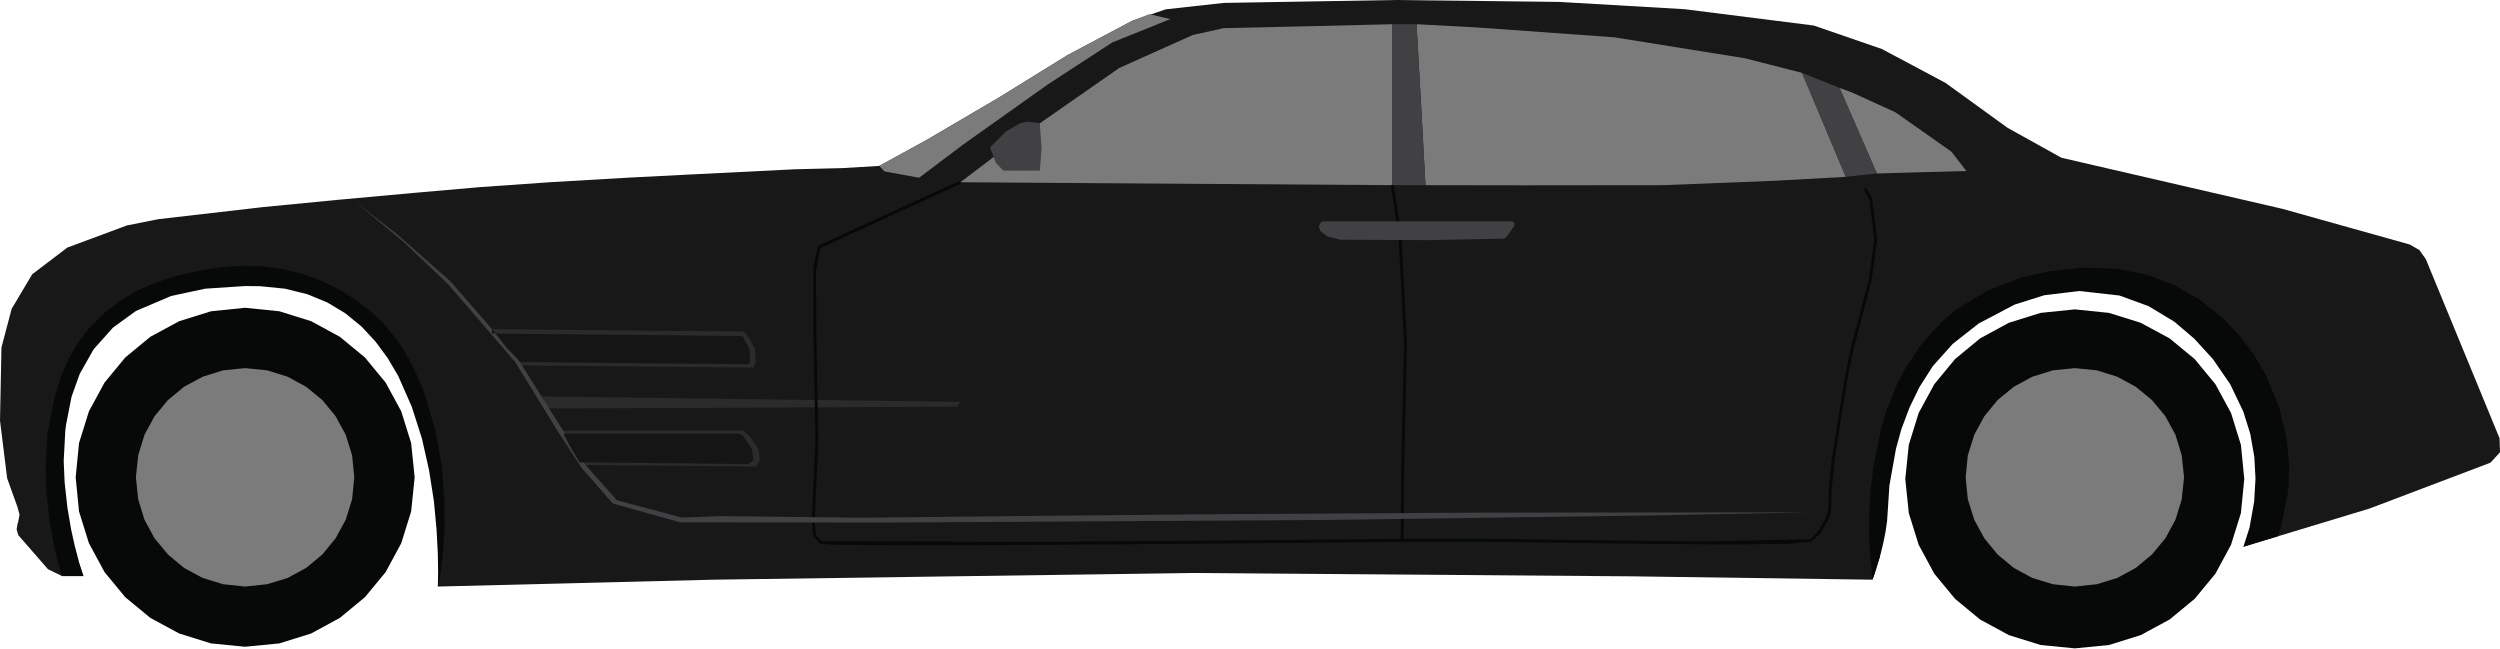
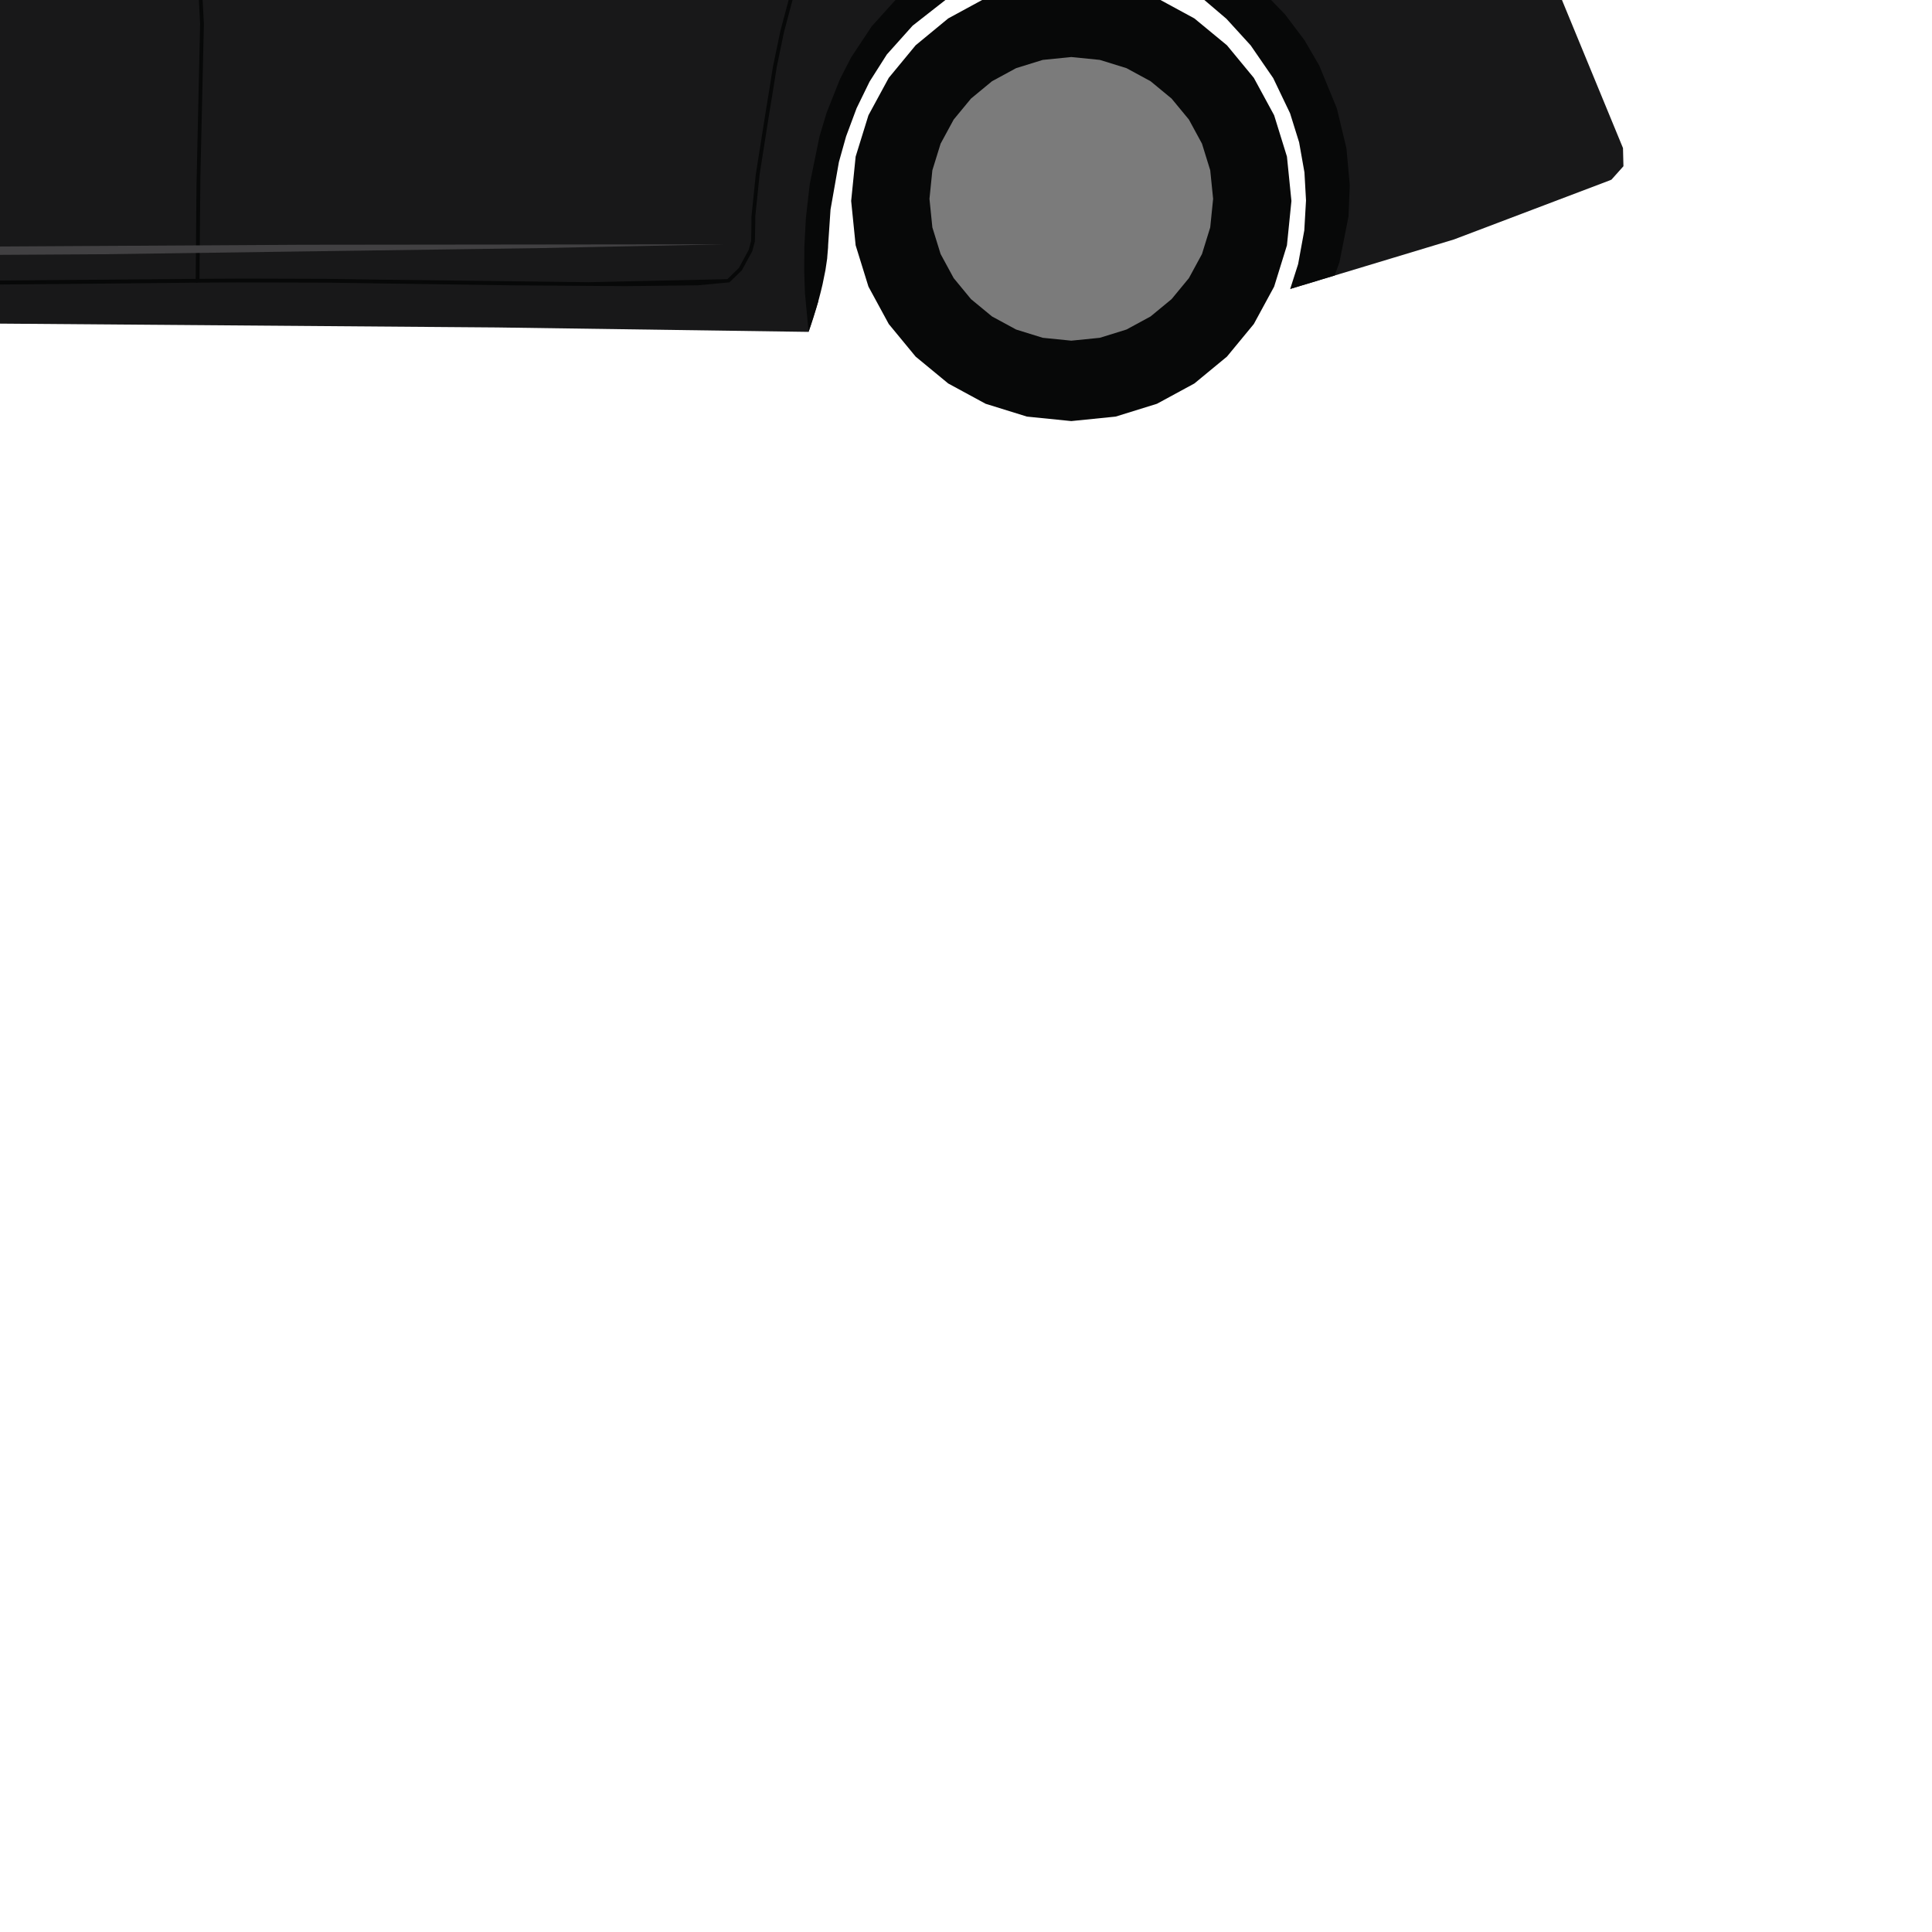
- <svg xmlns="http://www.w3.org/2000/svg" version="1.1" id="Layer_1" x="0px" y="0px" viewBox="0 0 1714.7 444.7" enable-background="new 0 0 1714.7 444.7" xml:space="preserve">
-   <g id="XMLID_3_">
-     <polygon id="XMLID_58_" fill="#181819" points="57.2,395.1 49.8,395.1 42.5,395.1 32.9,390.4 12.5,367 11.4,363 12.1,359    12.2,358.7 12.4,358.4 13.4,353 12,347.8 4.9,328 0,288.5 1,238.3 8,211.8 22.1,188.1 46.2,169.8 87.1,154.6 108.8,150.3    180.8,142 232.3,137 283.9,132.3 329.7,128.3 378.4,124.9 431.7,121.8 471,119.8 545,116.1 577.7,115.3 603.1,113.8 635.7,95.9    685.3,66.8 732.2,37.8 776.5,14.3 799.5,6.4 839.3,2 956.9,0 1069.2,1.3 1155.3,6.3 1244,17.5 1290.7,33.6 1334.3,56.8 1377,87.7    1413.9,108.2 1565.3,143.2 1652.8,167.7 1659.4,171.5 1663.8,177.7 1689.1,239.1 1714.4,300.6 1714.7,310.2 1708.3,317.2    1707.9,317.4 1707.5,317.6 1625.2,348.8 1538.7,375 1557.4,351.9 1555.4,332.9 1550.7,289.1 1533.2,253.9 1517.9,231.9    1486.2,207.9 1442.7,192.9 1401.2,197.4 1355.4,215.9 1325.2,239.6 1305.7,268.6 1296.7,307.6 1290.4,352.1 1289.4,381.8    1284.3,397.6 1119.9,395.3 817,393 489.4,397.6 300.3,402.3 302.7,368.4 294.9,302.4 278.4,252.5 244.9,213.1 205.4,194.1    178.7,190.6 131.4,192.4 80.4,214.4 49.4,251.1 45,292 38.7,342.8 57.2,395.1  " />
-     <polygon id="XMLID_57_" fill="#070808" points="1561.5,369.7 1564.7,360.8 1569.5,336.6 1570.1,320.1 1568.4,300.7 1563.3,279.6    1554,257 1546.2,243.6 1536,230 1524,217.6 1508.9,205.6 1491.2,195.5 1472.7,188.5 1451.7,184.3 1427.7,183.6 1405.2,186.1    1386.2,190.5 1363.3,199.2 1341.4,212.6 1331.1,221.3 1317.7,236.3 1306.8,252.6 1300.9,264.1 1293.8,281.9 1290.1,294.4    1285,319.6 1282.9,337.6 1282.1,352.6 1282,365.6 1282.4,377.1 1284.3,397.6 1285.6,394.1 1286.9,390.1 1288.4,385 1289.8,380.3    1290.7,376.6 1291.7,372.5 1293.2,365 1294.1,358.9 1294.3,357.5 1294.4,356 1294.5,354.6 1294.6,353.2 1294.7,351.6 1295.9,333    1300.4,307.9 1304.1,294.4 1309.7,279.5 1316.5,265.5 1325.7,251.1 1339.3,235.9 1357.1,221.9 1381.8,208.9 1402.1,202.5    1426.1,199.6 1453.7,202.7 1473.7,210 1491.4,220.7 1505,232.3 1517.8,246.3 1529.7,263.6 1538.6,282.2 1543.4,297.5 1546.2,313.4    1547,328.2 1546.1,344 1542.9,361.9 1538.7,375 1544.2,373.3 1550,371.5 1556,369.7 1562.1,367.9 1561.5,369.7 1561.5,369.7    1561.5,369.7 1561.5,369.7  " />
-     <polygon id="XMLID_56_" fill="#070808" points="300.3,402.3 300.9,400.1 302.3,392.2 303.8,379.3 304.9,362.5 304.8,342.4 303,320    298.8,296 291.7,271.4 288.1,262.2 284.4,254 280.7,246.6 276.8,240 272.9,234.2 269,229 265.1,224.3 261.2,220.1 259,218    255.9,215.2 252,211.8 247.1,208 241.4,204 234.9,199.9 227.4,195.9 219.2,192.1 205.8,187.4 192.9,184.4 180.7,182.8 169.5,182.3    159.3,182.6 150.4,183.5 143,184.6 137.2,185.6 130.3,187 122.1,188.9 112.8,191.7 102.7,195.4 92.2,200.4 81.5,206.9 71.1,215    61.2,225.1 55.6,232.2 51,239.2 47.2,246.1 44.1,252.8 41.6,259.2 39.6,265.2 38,270.7 36.7,275.6 32.6,297.5 31.3,318.8 31.9,339    34,357.2 36.7,372.6 39.5,384.6 41.6,392.4 42.5,395.1 42.5,395.1 42.5,395.1 42.5,395.1 42.5,395.1 42.5,395.1 42.5,395.1    42.5,395.1 42.5,395.1 44.3,395.1 46.2,395.1 48,395.1 49.8,395.1 51.7,395.1 53.5,395.1 55.3,395.1 57.2,395.1 54.4,386.3    51.2,374.1 48.8,363.2 46.2,347.9 44.3,330.6 43.7,316 44.9,293.3 49.1,272 54.7,256.4 64.2,239.6 77.5,224.7 93.2,213.3    117.4,203 140.8,198 168.1,196.2 178.3,196.3 195.4,198 210.8,201.8 224.6,207.5 237,215 247.9,223.9 257.5,234.2 265.9,245.6    273.2,258 282.4,278.9 289.4,300.8 294.3,322.6 297.6,343.7 299.4,363 300.3,379.8 300.5,393.2 300.3,402.3  " />
-     <polygon id="XMLID_55_" fill="#2B2B2B" points="337.4,225.7 423.9,226.6 510.4,227.4 513.1,230.8 517.9,239.4 518.3,248.3    516.7,252.1 436.8,251.4 356.9,250.6 347.2,238.2 337.4,225.7  " />
-     <polygon id="XMLID_54_" fill="#2B2B2B" points="384.5,295.4 447,295.4 509.5,295.4 514.4,299.3 520.3,308.3 521.1,315.8 518.5,320    458.5,319.4 398.5,318.9 391.5,307.1 384.5,295.4  " />
-     <polygon id="XMLID_53_" fill="#2B2B2B" points="370.4,271.9 514.5,273.8 658.7,275.6 657.5,277.3 656.4,278.9 515.9,279.6    375.4,280.2 372.9,276.1 370.4,271.9  " />
-     <polygon id="XMLID_52_" fill="#7B7B7B" points="630.4,121.9 660.8,99 718.7,57.9 762.9,29.1 802.7,13.1 795.5,11.4 788.3,9.7    788.3,9.7 788.3,9.7 782.8,11.8 776.5,14.3 732.2,37.8 685.3,66.8 635.7,95.9 603.1,113.8 606.7,117.6 630.4,121.9  " />
-     <polygon id="XMLID_51_" fill="#7B7B7B" points="955,127 955,71.8 955,16.6 897.2,18 839.3,19.3 818.1,24 767.7,46.6 698.5,94.8    658.7,125 806.8,126 955,127  " />
-     <polygon id="XMLID_50_" fill="#7B7B7B" points="971.6,16.6 974.7,71.8 977.7,127 1045.1,127.1 1140.3,127 1217,124 1266,121.3    1251,85.6 1236,50 1197,40 1107.3,25.6 1014.1,18.9 971.6,16.6  " />
-     <polygon id="XMLID_49_" fill="#7B7B7B" points="1261.7,60.3 1274.5,89.6 1287.3,119 1318,118.1 1348.7,117.3 1338.4,104 1300,77    1269.9,63.3 1261.7,60.3  " />
-     <polygon id="XMLID_48_" fill="#414042" points="955,127 966.3,127 977.7,127 974.7,71.8 971.6,16.6 963.3,16.6 955,16.6 955,71.8    955,127  " />
-     <polygon id="XMLID_47_" fill="#414042" points="1236,50 1248.8,55.1 1261.7,60.3 1274.5,89.6 1287.3,119 1276.7,120.1 1266,121.3    1251,85.6 1236,50  " />
-     <polygon id="XMLID_46_" fill="#414042" points="713.2,117 700.7,117 688.2,117 683,111.6 679,101.1 689.8,90.3 699.5,84.6    705.1,83.4 713.2,84.6 714.4,102 713.2,117  " />
-     <polygon id="XMLID_45_" fill="#070808" points="284.4,327.4 282,350.8 275.2,372.6 264.5,392.4 250.3,409.6 233.1,423.8    213.4,434.5 191.6,441.3 168.1,443.6 144.7,441.3 122.9,434.5 103.1,423.8 85.9,409.6 71.7,392.4 61,372.6 54.2,350.8 51.9,327.4    54.2,303.9 61,282.1 71.7,262.4 85.9,245.2 103.1,231 122.9,220.3 144.7,213.5 168.1,211.1 191.6,213.5 213.4,220.3 233.1,231    250.3,245.2 264.5,262.4 275.2,282.1 282,303.9 284.4,327.4  " />
-     <polygon id="XMLID_44_" fill="#070808" points="1539.3,328.5 1537,351.9 1530.2,373.7 1519.5,393.5 1505.3,410.7 1488.1,424.9    1468.3,435.6 1446.5,442.4 1423.1,444.7 1399.6,442.4 1377.8,435.6 1358.1,424.9 1340.9,410.7 1326.7,393.5 1316,373.7    1309.2,351.9 1306.8,328.5 1309.2,305.1 1316,283.2 1326.7,263.5 1340.9,246.3 1358.1,232.1 1377.8,221.4 1399.6,214.6    1423.1,212.2 1446.5,214.6 1468.3,221.4 1488.1,232.1 1505.3,246.3 1519.5,263.5 1530.2,283.2 1537,305.1 1539.3,328.5  " />
-     <polygon id="XMLID_43_" fill="#070808" points="1187.8,373.5 1127.4,373 1059,372.1 1041.4,371.8 1029.5,371.6 982.8,371.5    961.7,371.6 961.2,371.6 960.7,371.6 960.7,371.1 960.7,370.6 961.1,320.7 963,234.9 959.3,162.9 954,127 955,127 956,127    961.3,162.9 965,235 963.2,315.8 962.7,369.6 986.6,369.5 1029.5,369.6 1041.5,369.8 1059.1,370.1 1168.2,371.4 1241.5,369.8    1247.5,363.9 1252.7,354.2 1254,349.6 1254.2,340 1254.2,338.4 1254.2,336.8 1256.4,314.6 1261.6,282.2 1263.6,269.8 1265.5,257.6    1269.4,238.7 1274.6,219.2 1281.8,191.3 1285.5,164.8 1282.3,137 1278.5,130.1 1279.2,129.3 1279.8,128.5 1284.1,135.9    1287.5,164.8 1283.8,191.7 1276.6,219.7 1271.3,239.4 1267.5,257.9 1265.6,270.1 1263.5,282.5 1258.5,314.4 1256.2,336.8    1256.2,338.4 1256.2,340 1256,349.9 1254.6,355 1249.1,365.1 1242.5,371.5 1225.9,373 1187.8,373.5  " />
-     <polygon id="XMLID_42_" fill="#070808" points="624.3,374.1 571,373.6 562.5,372.9 557.8,367.7 556.8,356.5 559.3,302.6    557.9,225.8 557.9,183.2 561,169 561.1,168.8 561.1,168.6 609.7,146.3 658.2,124 658.7,125 659.1,125.9 610.9,148 562.7,170.1    559.7,185.7 559.9,225.6 561.3,302.7 558.8,356.8 559.5,366.6 563.7,371.2 715.5,371.7 961.7,369.6 961.7,370.6 961.7,371.6    899.1,372.3 763.7,373.4 680.6,373.9 624.3,374.1  " />
-     <polygon id="XMLID_41_" fill="#414042" points="906.3,152.2 906.4,152.2 906.4,152.2 907.1,151.9 907.8,151.8 972.1,151.8    1036.4,151.8 1037.7,152.1 1038.6,153.1 1038.6,153.1 1038.6,153.1 1038.8,154.3 1038.3,155.5 1035.7,159.1 1033.1,162.7    1032.3,163.4 1031.3,163.7 979.1,164.7 919,164.4 910.3,162.1 905.5,158.3 904.5,155.1 906.3,152.2  " />
-     <polygon id="XMLID_40_" fill="#414042" points="243,137.9 277.5,166.5 307.4,195 353.3,248.2 381.9,294.8 398.8,320.7 420.2,345.3    466.6,358.3 610.9,358.4 912,356.6 1141.2,353.4 1240.4,351.4 1016.7,351.6 843.4,352.6 713.6,353.8 592.2,355.1 493.7,354    467.6,355 423.1,343.1 401.6,318.9 384.9,293.3 355.3,246.3 309,193 272.5,160.8 243,137.9  " />
-     <polygon id="XMLID_39_" fill="#7B7B7B" points="243,327.4 241.5,342.5 237.1,356.5 230.2,369.2 221.1,380.3 210,389.5 197.3,396.4    183.2,400.7 168.1,402.3 153,400.7 139,396.4 126.2,389.5 115.2,380.3 106,369.2 99.1,356.5 94.8,342.5 93.2,327.4 94.8,312.3    99.1,298.2 106,285.5 115.2,274.4 126.2,265.3 139,258.4 153,254 168.1,252.5 183.2,254 197.3,258.4 210,265.3 221.1,274.4    230.2,285.5 237.1,298.2 241.5,312.3 243,327.4  " />
-     <polygon id="XMLID_38_" fill="#7B7B7B" points="1498,327.4 1496.4,342.5 1492.1,356.5 1485.2,369.2 1476,380.3 1464.9,389.5    1452.2,396.4 1438.2,400.7 1423.1,402.3 1408,400.7 1393.9,396.4 1381.2,389.5 1370.1,380.3 1361,369.2 1354.1,356.5 1349.7,342.5    1348.2,327.4 1349.7,312.3 1354.1,298.2 1361,285.5 1370.1,274.4 1381.2,265.3 1393.9,258.4 1408,254 1423.1,252.5 1438.2,254    1452.2,258.4 1464.9,265.3 1476,274.4 1485.2,285.5 1492.1,298.2 1496.4,312.3 1498,327.4  " />
-     <polygon id="XMLID_2_" fill="#151515" points="386.4,297.4 448.9,297.4 507,297.4 510,299.3 515.9,308.3 516.7,315.8 513.1,318.3    457.5,317.7 397.5,317.1 391.5,307.1  " />
-     <polygon id="XMLID_1_" fill="#151515" points="337.4,228.8 423.9,229.6 506.6,230.4 509.4,230.8 514.1,239.4 514.5,248.3    512.9,249.8 436.8,249.1 356.9,248.3 347.2,238.2 337.4,225.7  " />
+ <svg xmlns="http://www.w3.org/2000/svg" version="1.1" x="0px" y="0px" viewBox="0 0 100 100" enable-background="new 0 0 100 100" xml:space="preserve">
+   <g id="Layer_2">
+ </g>
+   <g id="Layer_1">
+     <g id="XMLID_36_">
+       <polygon id="XMLID_59_" fill="#181819" points="-78.426,16.932 -79.145,16.932 -79.863,16.932     -80.807,16.466 -82.801,14.173 -82.916,13.786 -82.843,13.389 -82.829,13.359     -82.816,13.328 -82.715,12.805 -82.854,12.29 -83.553,10.355 -84.029,6.478     -83.931,1.563 -83.245,-1.037 -81.865,-3.358 -79.504,-5.153 -75.493,-6.64     -73.362,-7.064 -66.308,-7.878 -61.257,-8.371 -56.203,-8.829 -51.717,-9.221     -46.938,-9.552 -41.72,-9.858 -37.86,-10.049 -30.612,-10.413 -27.409,-10.492     -24.916,-10.645 -21.72,-12.395 -16.858,-15.248 -12.267,-18.091 -7.922,-20.394     -5.67,-21.17 -1.764,-21.603 9.763,-21.795 20.763,-21.668 29.208,-21.182     37.899,-20.084 42.473,-18.505 46.753,-16.228 50.934,-13.198 54.556,-11.192     69.39,-7.763 77.967,-5.357 78.615,-4.99 79.042,-4.381 81.524,1.642     84.006,7.664 84.029,8.604 83.41,9.297 83.368,9.316 83.326,9.334     75.26,12.393 66.78,14.956 68.617,12.693 68.421,10.831 67.955,6.543     66.24,3.088 64.745,0.932 61.633,-1.42 57.37,-2.891 53.302,-2.45     48.818,-0.636 45.853,1.692 43.942,4.534 43.06,8.356 42.447,12.718     42.346,15.622 41.852,17.178 25.737,16.949 -3.953,16.72 -36.06,17.178     -54.593,17.635 -54.365,14.311 -55.124,7.842 -56.742,2.952 -60.025,-0.906     -63.897,-2.768 -66.518,-3.111 -71.149,-2.94 -76.148,-0.783 -79.187,2.819     -79.618,6.821 -80.24,11.799 -78.426,16.932   " />
+       <polygon id="XMLID_58_" fill="#070808" points="69.013,14.443 69.331,13.571 69.8,11.195     69.864,9.582 69.692,7.681 69.196,5.61 68.283,3.39 67.523,2.085 66.518,0.751     65.339,-0.472 63.861,-1.645 62.131,-2.635 60.319,-3.32 58.256,-3.734     55.9,-3.797 53.702,-3.552 51.837,-3.128 49.594,-2.272 47.443,-0.955     46.439,-0.101 45.118,1.365 44.056,2.968 43.478,4.093 42.784,5.838     42.417,7.063 41.913,9.526 41.712,11.293 41.633,12.767 41.625,14.04     41.664,15.17 41.852,17.178 41.973,16.832 42.1,16.444 42.255,15.939     42.384,15.484 42.48,15.115 42.576,14.716 42.725,13.98 42.814,13.382     42.824,13.241 42.836,13.101 42.848,12.961 42.86,12.821 42.865,12.669     42.988,10.846 43.422,8.384 43.793,7.061 44.337,5.602 45.009,4.225     45.903,2.819 47.237,1.329 48.987,-0.041 51.408,-1.315 53.397,-1.944     55.744,-2.234 58.454,-1.927 60.415,-1.212 62.151,-0.159 63.48,0.973     64.734,2.348 65.902,4.044 66.774,5.865 67.242,7.366 67.518,8.922 67.599,10.371     67.51,11.925 67.19,13.673 66.78,14.956 67.32,14.79 67.892,14.621     68.48,14.439 69.08,14.261 69.013,14.443 69.013,14.443 69.013,14.443     69.013,14.443   " />
+       <polygon id="XMLID_57_" fill="#070808" points="-54.593,17.635 -54.536,17.418 -54.402,16.641     -54.252,15.386 -54.149,13.735 -54.154,11.769 -54.33,9.571 -54.739,7.221     -55.442,4.803 -55.79,3.903 -56.149,3.096 -56.519,2.375 -56.896,1.731     -57.278,1.157 -57.663,0.645 -58.048,0.189 -58.431,-0.22 -58.643,-0.429     -58.943,-0.707 -59.331,-1.039 -59.806,-1.41 -60.366,-1.803 -61.01,-2.204     -61.738,-2.596 -62.548,-2.964 -63.861,-3.423 -65.123,-3.718 -66.315,-3.877     -67.419,-3.927 -68.416,-3.896 -69.289,-3.813 -70.018,-3.706 -70.585,-3.601     -71.253,-3.466 -72.06,-3.275 -72.974,-3.007 -73.963,-2.64 -74.995,-2.15     -76.039,-1.517 -77.062,-0.717 -78.034,0.27 -78.577,0.96 -79.03,1.648     -79.404,2.324 -79.708,2.98 -79.954,3.607 -80.15,4.195 -80.307,4.736     -80.435,5.22 -80.833,7.359 -80.966,9.454 -80.9,11.43 -80.701,13.213     -80.432,14.729 -80.16,15.904 -79.948,16.663 -79.863,16.932 -79.863,16.932     -79.863,16.932 -79.863,16.932 -79.863,16.932 -79.863,16.932 -79.863,16.932     -79.863,16.932 -79.863,16.932 -79.684,16.932 -79.504,16.932 -79.324,16.932     -79.145,16.932 -78.965,16.932 -78.785,16.932 -78.606,16.932 -78.426,16.932     -78.696,16.07 -79.013,14.868 -79.246,13.801 -79.503,12.301 -79.686,10.604     -79.743,9.173 -79.624,6.957 -79.215,4.861 -78.67,3.339 -77.737,1.691     -76.434,0.229 -74.892,-0.885 -72.524,-1.896 -70.227,-2.387 -67.551,-2.569     -66.55,-2.556 -64.879,-2.389 -63.37,-2.016 -62.014,-1.455 -60.803,-0.726     -59.731,0.153 -58.787,1.161 -57.965,2.281 -57.256,3.492 -56.346,5.544     -55.665,7.684 -55.183,9.826 -54.865,11.888 -54.68,13.784 -54.594,15.43     -54.576,16.742 -54.593,17.635   " />
+       <polygon id="XMLID_56_" fill="#2B2B2B" points="-50.958,0.33 -42.48,0.41 -34.002,0.491     -33.735,0.831 -33.267,1.667 -33.227,2.54 -33.389,2.917 -41.218,2.841     -49.047,2.766 -50.002,1.548 -50.958,0.33   " />
+       <polygon id="XMLID_55_" fill="#2B2B2B" points="-46.339,7.156 -40.213,7.156 -34.087,7.156     -33.611,7.543 -33.034,8.418 -32.959,9.154 -33.205,9.569 -39.086,9.514     -44.967,9.459 -45.653,8.307 -46.339,7.156   " />
+       <polygon id="XMLID_54_" fill="#2B2B2B" points="-47.723,4.852 -33.597,5.036 -19.471,5.22     -19.582,5.379 -19.692,5.539 -33.463,5.605 -47.233,5.672 -47.478,5.262     -47.723,4.852   " />
+       <polygon id="XMLID_53_" fill="#7B7B7B" points="-22.24,-9.849 -19.266,-12.095 -13.591,-16.122     -9.253,-18.94 -5.357,-20.508 -6.063,-20.678 -6.768,-20.847 -6.769,-20.847     -6.77,-20.847 -7.3,-20.642 -7.922,-20.394 -12.267,-18.091 -16.858,-15.248     -21.72,-12.395 -24.916,-10.645 -24.561,-10.266 -22.24,-9.849   " />
+       <polygon id="XMLID_52_" fill="#7B7B7B" points="9.573,-9.351 9.573,-14.758 9.573,-20.165     3.905,-20.035 -1.764,-19.904 -3.842,-19.447 -8.788,-17.225 -15.563,-12.504     -19.471,-9.547 -4.949,-9.449 9.573,-9.351   " />
+       <polygon id="XMLID_51_" fill="#7B7B7B" points="11.205,-20.165 11.5,-14.758 11.795,-9.351     18.407,-9.339 27.738,-9.351 35.257,-9.641 40.055,-9.907 38.585,-13.402     37.115,-16.898 33.296,-17.87 24.504,-19.283 15.367,-19.945 11.205,-20.165   " />
+       <polygon id="XMLID_50_" fill="#7B7B7B" points="39.63,-15.885 40.888,-13.01 42.146,-10.135     45.152,-10.217 48.157,-10.299 47.151,-11.601 43.387,-14.252 40.436,-15.594     39.63,-15.885   " />
+       <polygon id="XMLID_49_" fill="#414042" points="9.573,-9.351 10.684,-9.351 11.795,-9.351     11.5,-14.758 11.205,-20.165 10.389,-20.165 9.573,-20.165 9.573,-14.758     9.573,-9.351   " />
+       <polygon id="XMLID_48_" fill="#414042" points="37.115,-16.898 38.373,-16.392 39.63,-15.885     40.888,-13.01 42.146,-10.135 41.101,-10.021 40.055,-9.907 38.585,-13.402     37.115,-16.898   " />
+       <polygon id="XMLID_47_" fill="#414042" points="-14.13,-10.331 -15.355,-10.331 -16.58,-10.331     -17.084,-10.856 -17.478,-11.883 -16.419,-12.943 -15.469,-13.5 -14.922,-13.617     -14.13,-13.5 -14.007,-11.8 -14.13,-10.331   " />
+       <polygon id="XMLID_46_" fill="#070808" points="-56.157,10.292 -56.388,12.588 -57.052,14.727     -58.103,16.663 -59.494,18.349 -61.18,19.74 -63.116,20.791 -65.255,21.455     -67.551,21.686 -69.847,21.455 -71.986,20.791 -73.921,19.74 -75.608,18.349     -76.999,16.663 -78.049,14.727 -78.713,12.588 -78.945,10.292 -78.713,7.996     -78.049,5.857 -76.999,3.922 -75.608,2.235 -73.921,0.844 -71.986,-0.206     -69.847,-0.87 -67.551,-1.102 -65.255,-0.87 -63.116,-0.206 -61.18,0.844     -59.494,2.235 -58.103,3.922 -57.052,5.857 -56.388,7.996 -56.157,10.292   " />
+       <polygon id="XMLID_45_" fill="#070808" points="66.844,10.401 66.612,12.697 65.949,14.836     64.898,16.771 63.507,18.458 61.82,19.849 59.885,20.899 57.746,21.563     55.45,21.795 53.154,21.563 51.015,20.899 49.08,19.849 47.393,18.458     46.002,16.771 44.951,14.836 44.288,12.697 44.056,10.401 44.288,8.105     44.951,5.966 46.002,4.03 47.393,2.344 49.08,0.953 51.015,-0.098     53.154,-0.762 55.45,-0.993 57.746,-0.762 59.885,-0.098 61.82,0.953     63.507,2.344 64.898,4.03 65.949,5.966 66.612,8.105 66.844,10.401   " />
+       <polygon id="XMLID_44_" fill="#070808" points="32.395,14.811 26.474,14.768 19.771,14.672     18.045,14.645 16.874,14.629 12.298,14.617 10.228,14.629 10.178,14.63     10.128,14.63 10.128,14.58 10.129,14.531 10.17,9.642 10.357,1.23     9.994,-5.827 9.477,-9.351 9.575,-9.351 9.673,-9.351 10.19,-5.832     10.553,1.238 10.372,9.159 10.325,14.432 12.673,14.42 16.876,14.433     18.048,14.449 19.774,14.476 30.467,14.607 37.651,14.448 38.247,13.867     38.756,12.925 38.879,12.467 38.896,11.532 38.895,11.374 38.895,11.215     39.118,9.038 39.619,5.865 39.818,4.647 40.007,3.457 40.392,1.603 40.902,-0.311     41.604,-3.042 41.966,-5.646 41.657,-8.365 41.283,-9.047 41.345,-9.123     41.408,-9.198 41.829,-8.475 42.162,-5.64 41.797,-3.008 41.091,-0.259     40.577,1.668 40.201,3.487 40.012,4.678 39.813,5.897 39.319,9.02 39.091,11.215     39.091,11.374 39.092,11.532 39.073,12.497 38.937,13.001 38.397,13.994     37.755,14.614 36.126,14.767 32.395,14.811   " />
+       <polygon id="XMLID_43_" fill="#070808" points="-22.838,14.868 -28.062,14.827 -28.892,14.755     -29.358,14.244 -29.456,13.146 -29.215,7.862 -29.346,0.339 -29.343,-3.84     -29.045,-5.229 -29.038,-5.248 -29.031,-5.266 -24.272,-7.451 -19.512,-9.636     -19.471,-9.547 -19.43,-9.458 -24.153,-7.29 -28.875,-5.122 -29.171,-3.591     -29.15,0.321 -29.019,7.869 -29.262,13.172 -29.191,14.138 -28.783,14.592     -13.904,14.64 10.225,14.433 10.227,14.531 10.228,14.629 4.095,14.691     -9.173,14.804 -17.324,14.853 -22.838,14.868   " />
+       <polygon id="XMLID_42_" fill="#414042" points="4.804,-6.875 4.809,-6.878 4.814,-6.881     4.876,-6.911 4.944,-6.921 11.249,-6.921 17.553,-6.921 17.677,-6.886     17.763,-6.789 17.763,-6.789 17.763,-6.789 17.785,-6.668 17.741,-6.552     17.485,-6.201 17.228,-5.85 17.149,-5.781 17.048,-5.754 11.931,-5.651     6.049,-5.684 5.196,-5.906 4.72,-6.276 4.628,-6.593 4.804,-6.875   " />
+       <polygon id="XMLID_41_" fill="#414042" points="-60.21,-8.279 -56.83,-5.475 -53.899,-2.678     -49.399,2.529 -46.598,7.104 -44.939,9.639 -42.84,12.048 -38.299,13.322     -24.149,13.338 5.359,13.159 27.826,12.844 37.548,12.644 15.616,12.669     -1.364,12.767 -14.091,12.884 -25.99,13.012 -35.643,12.899 -38.201,12.996     -42.562,11.836 -44.67,9.462 -46.302,6.95 -49.206,2.348 -53.743,-2.882     -57.323,-6.033 -60.21,-8.279   " />
+       <polygon id="XMLID_40_" fill="#7B7B7B" points="-60.21,10.292 -60.359,11.771 -60.787,13.149     -61.464,14.396 -62.36,15.483 -63.447,16.379 -64.694,17.056 -66.071,17.484     -67.551,17.633 -69.03,17.484 -70.408,17.056 -71.655,16.379 -72.741,15.483     -73.638,14.396 -74.315,13.149 -74.742,11.771 -74.891,10.292 -74.742,8.813     -74.315,7.435 -73.638,6.188 -72.741,5.102 -71.655,4.205 -70.408,3.528     -69.03,3.101 -67.551,2.952 -66.071,3.101 -64.694,3.528 -63.447,4.205     -62.36,5.102 -61.464,6.188 -60.787,7.435 -60.359,8.813 -60.21,10.292   " />
+       <polygon id="XMLID_39_" fill="#7B7B7B" points="62.791,10.292 62.641,11.771 62.214,13.149     61.537,14.396 60.641,15.483 59.554,16.379 58.307,17.056 56.929,17.484     55.45,17.633 53.971,17.484 52.593,17.056 51.346,16.379 50.259,15.483     49.363,14.396 48.686,13.149 48.259,11.771 48.109,10.292 48.259,8.813     48.686,7.435 49.363,6.188 50.259,5.102 51.346,4.205 52.593,3.528 53.971,3.101     55.45,2.952 56.929,3.101 58.307,3.528 59.554,4.205 60.641,5.102 61.537,6.188     62.214,7.435 62.641,8.813 62.791,10.292   " />
+       <polygon id="XMLID_38_" fill="#151515" points="-46.156,7.352 -40.03,7.352 -34.334,7.352     -34.041,7.543 -33.464,8.418 -33.389,9.154 -33.738,9.398 -39.189,9.343     -45.07,9.287 -45.653,8.307   " />
+       <polygon id="XMLID_37_" fill="#151515" points="-50.958,0.631 -42.48,0.711 -34.372,0.792     -34.106,0.831 -33.637,1.667 -33.597,2.54 -33.761,2.691 -41.219,2.616     -49.048,2.54 -50.002,1.548 -50.958,0.33   " />
+     </g>
  </g>
</svg>
